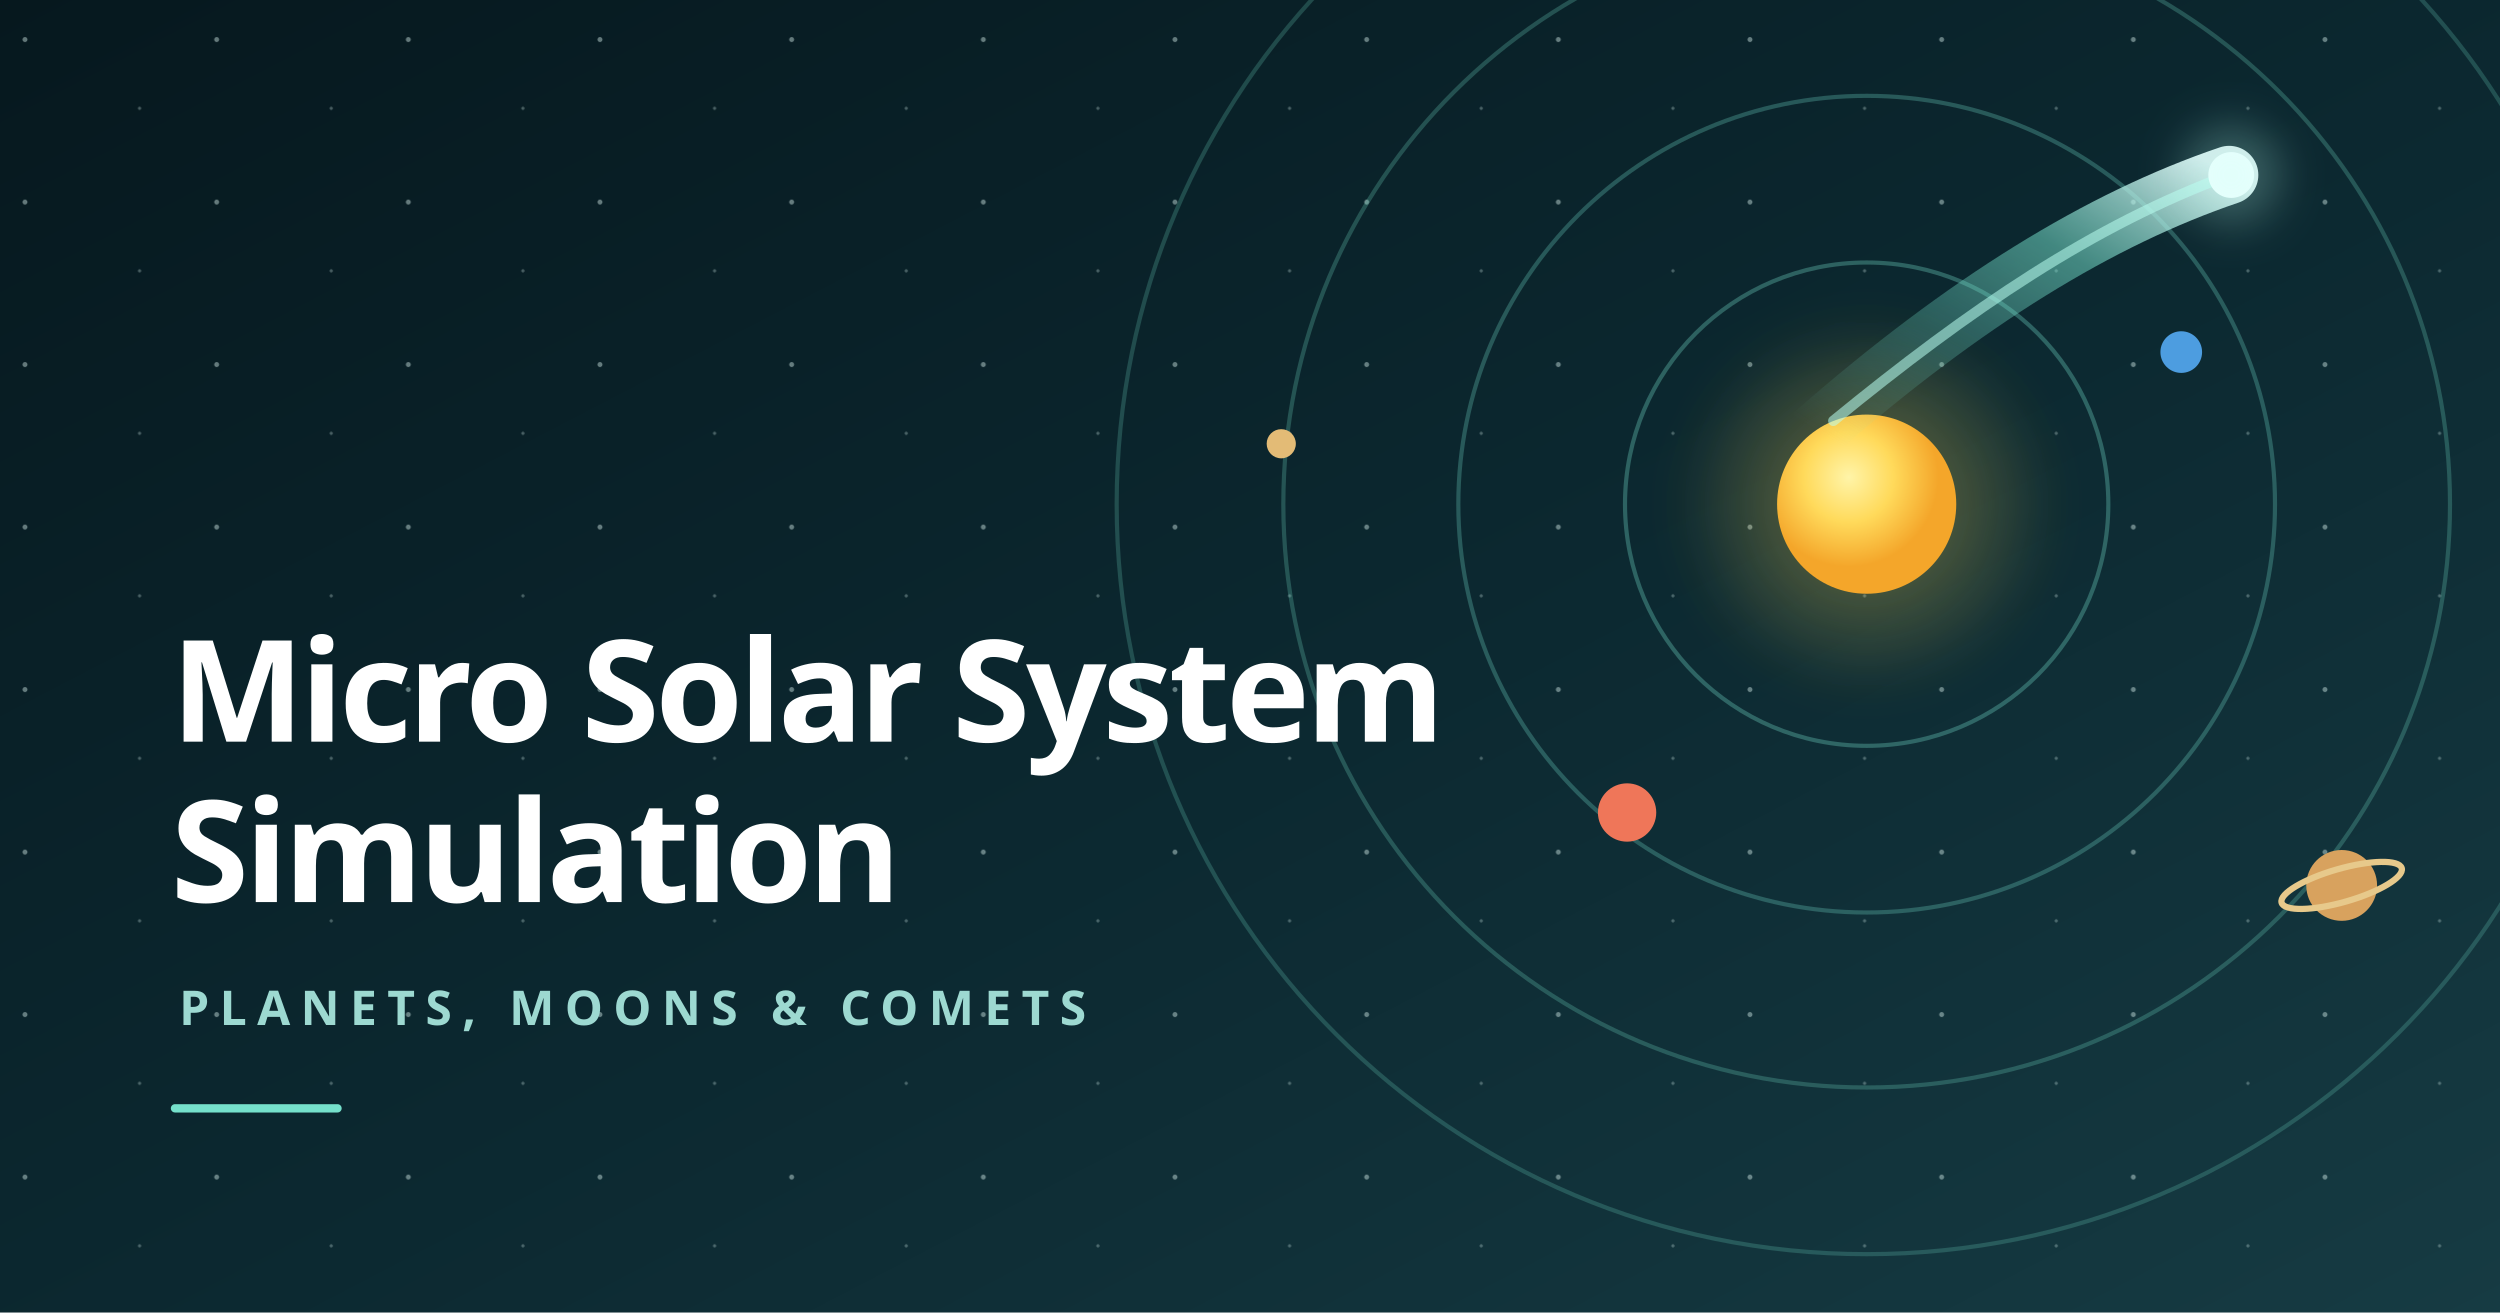
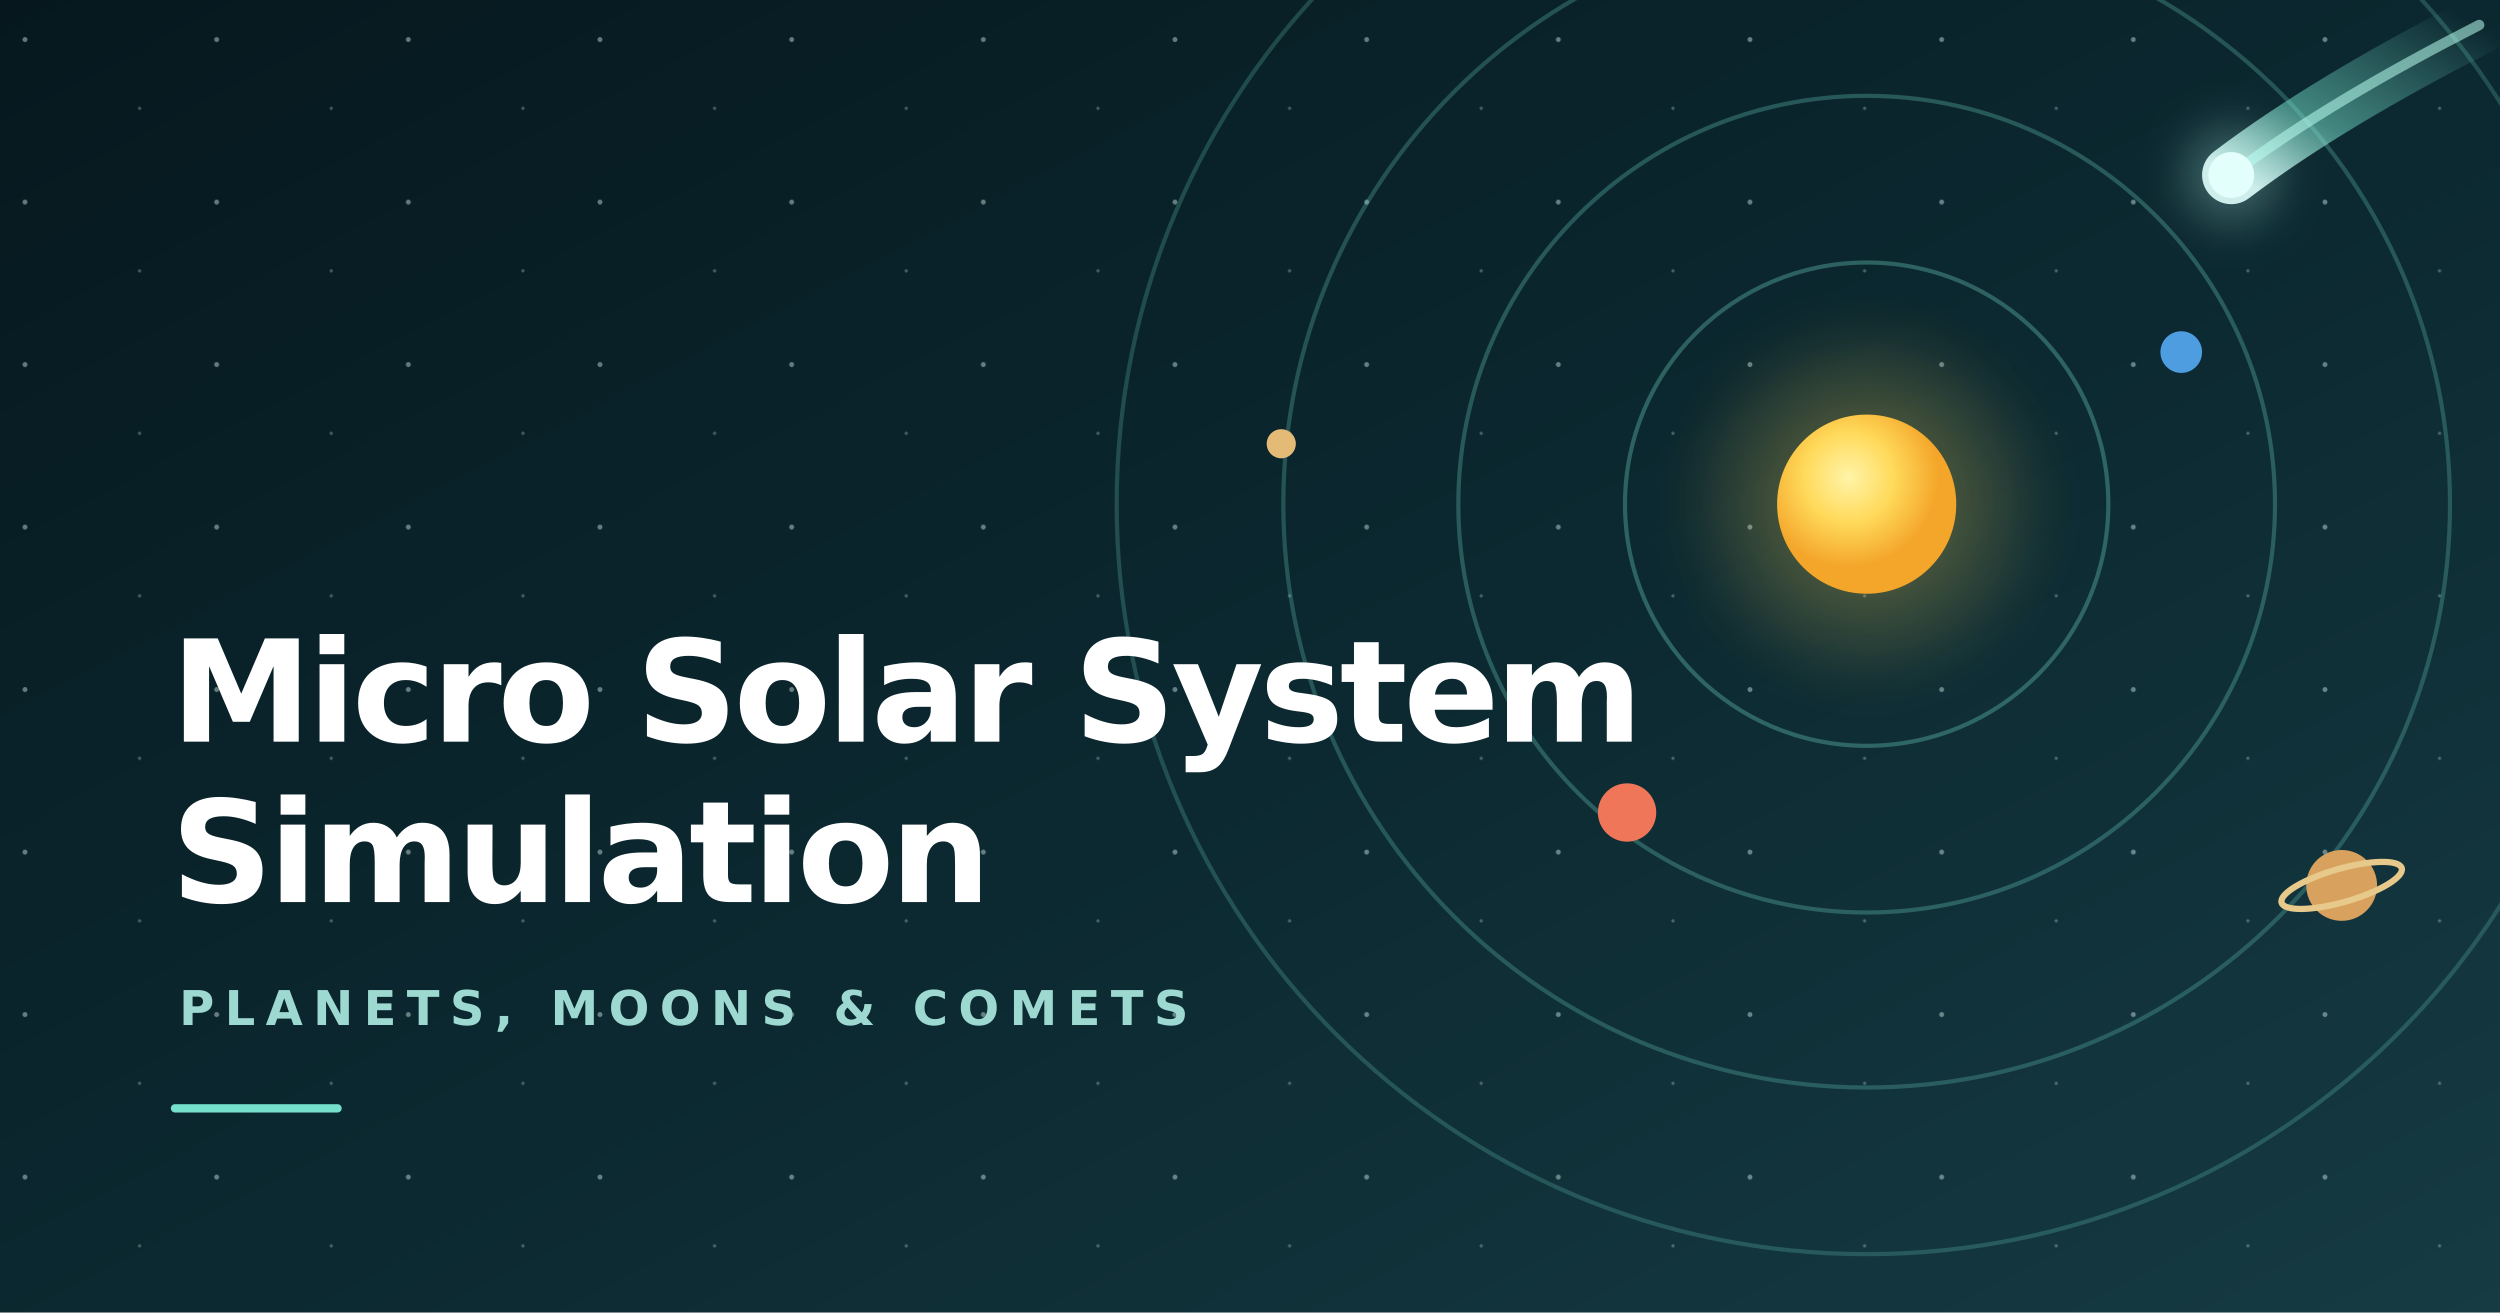
<svg xmlns="http://www.w3.org/2000/svg" width="1200" height="630" viewBox="0 0 1200 630">
  <defs>
    <linearGradient id="background" x1="0" y1="0" x2="1" y2="1">
      <stop offset="0" stop-color="#06181e" />
      <stop offset="0.55" stop-color="#0c2931" />
      <stop offset="1" stop-color="#163b43" />
    </linearGradient>
    <radialGradient id="sun" cx="40%" cy="35%">
      <stop offset="0" stop-color="#fff4a8" />
      <stop offset="0.5" stop-color="#ffda5b" />
      <stop offset="1" stop-color="#f4a62a" />
    </radialGradient>
    <radialGradient id="sunGlow">
      <stop offset="0" stop-color="#ffd955" stop-opacity="0.42" />
      <stop offset="1" stop-color="#ffd955" stop-opacity="0" />
    </radialGradient>
    <linearGradient id="cometTail" x1="1" y1="0" x2="0" y2="1">
-       <stop offset="0" stop-color="#eaffff" stop-opacity="0.9" />
-       <stop offset="0.35" stop-color="#75e0cb" stop-opacity="0.52" />
-       <stop offset="1" stop-color="#75e0cb" stop-opacity="0" />
+       <stop offset="0" stop-color="#75e0cb" stop-opacity="0" />
+       <stop offset="0.65" stop-color="#75e0cb" stop-opacity="0.52" />
+       <stop offset="1" stop-color="#eaffff" stop-opacity="0.9" />
    </linearGradient>
    <filter id="softGlow" x="-100%" y="-100%" width="300%" height="300%">
      <feGaussianBlur stdDeviation="10" />
    </filter>
    <pattern id="stars" width="92" height="78" patternUnits="userSpaceOnUse">
      <circle cx="12" cy="19" r="1.2" fill="#dff7f3" opacity="0.42" />
      <circle cx="67" cy="52" r="0.8" fill="#dff7f3" opacity="0.28" />
    </pattern>
  </defs>
  <rect width="1200" height="630" fill="url(#background)" />
  <rect width="1200" height="630" fill="url(#stars)" />
  <circle cx="896" cy="242" r="360" fill="none" stroke="#75e0cb" stroke-opacity="0.22" stroke-width="2" />
  <circle cx="896" cy="242" r="280" fill="none" stroke="#75e0cb" stroke-opacity="0.25" stroke-width="2" />
  <circle cx="896" cy="242" r="196" fill="none" stroke="#75e0cb" stroke-opacity="0.28" stroke-width="2" />
  <circle cx="896" cy="242" r="116" fill="none" stroke="#75e0cb" stroke-opacity="0.32" stroke-width="2" />
  <circle cx="896" cy="242" r="92" fill="url(#sunGlow)" filter="url(#softGlow)" />
-   <circle cx="896" cy="242" r="43" fill="url(#sun)" />
+   <circle data-body="sun" cx="896" cy="242" r="43" fill="url(#sun)" />
  <circle cx="781" cy="390" r="14" fill="#ef7659" />
  <circle cx="1047" cy="169" r="10" fill="#4d9de0" />
  <circle cx="615" cy="213" r="7" fill="#e3bb76" />
  <circle cx="1124" cy="425" r="17" fill="#d8a25e" />
  <ellipse cx="1124" cy="425" rx="30" ry="8" fill="none" stroke="#e7c98b" stroke-width="3" transform="rotate(-16 1124 425)" />
-   <path d="M1070 84 C1008 105 943 145 872 207" fill="none" stroke="url(#cometTail)" stroke-width="28" stroke-linecap="round" />
-   <path d="M1070 84 C1005 108 946 148 880 202" fill="none" stroke="#b9fff0" stroke-opacity="0.55" stroke-width="5" stroke-linecap="round" />
-   <circle cx="1071" cy="84" r="11" fill="#efffff" />
+   <path data-comet-tail="true" d="M1190 12 C1145 35 1104 59 1071 84" fill="none" stroke="url(#cometTail)" stroke-width="28" stroke-linecap="round" />
+   <path d="M1190 12 C1145 35 1104 59 1071 84" fill="none" stroke="#b9fff0" stroke-opacity="0.55" stroke-width="5" stroke-linecap="round" />
+   <circle data-body="comet" cx="1071" cy="84" r="11" fill="#efffff" />
  <circle cx="1071" cy="84" r="24" fill="#b9fff0" opacity="0.25" filter="url(#softGlow)" />
-   <text x="82" y="356" fill="#ffffff" font-family="system-ui, sans-serif" font-size="68" font-weight="700" letter-spacing="-2">Micro Solar System</text>
-   <text x="82" y="433" fill="#ffffff" font-family="system-ui, sans-serif" font-size="68" font-weight="700" letter-spacing="-2">Simulation</text>
-   <text x="86" y="492" fill="#9dd9d1" font-family="system-ui, sans-serif" font-size="23" font-weight="600" letter-spacing="5">PLANETS, MOONS &amp; COMETS</text>
+   <text x="82" y="356" fill="#ffffff" font-family="DejaVu Sans" font-size="68" font-weight="700" letter-spacing="-2">Micro Solar System</text>
+   <text x="82" y="433" fill="#ffffff" font-family="DejaVu Sans" font-size="68" font-weight="700" letter-spacing="-2">Simulation</text>
+   <text x="86" y="492" fill="#9dd9d1" font-family="DejaVu Sans" font-size="23" font-weight="700" letter-spacing="5">PLANETS, MOONS &amp; COMETS</text>
  <rect x="82" y="530" width="82" height="4" rx="2" fill="#75e0cb" />
</svg>
